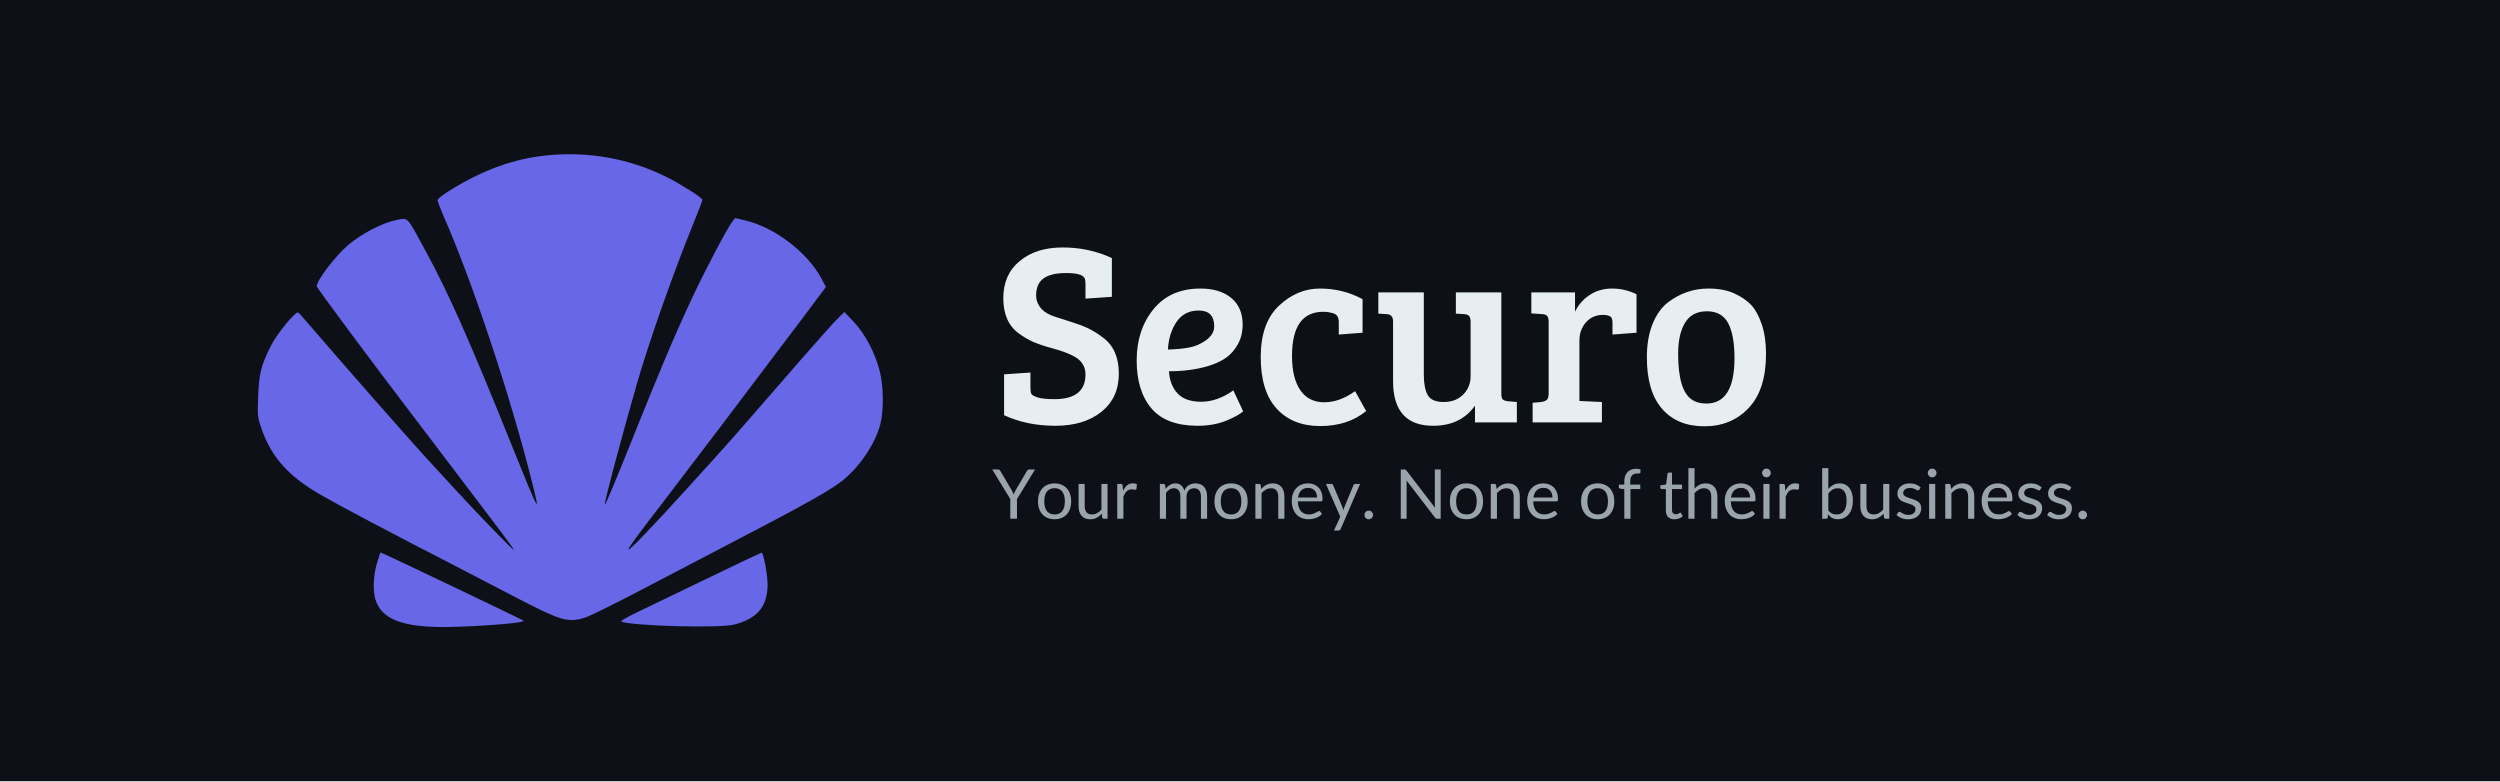
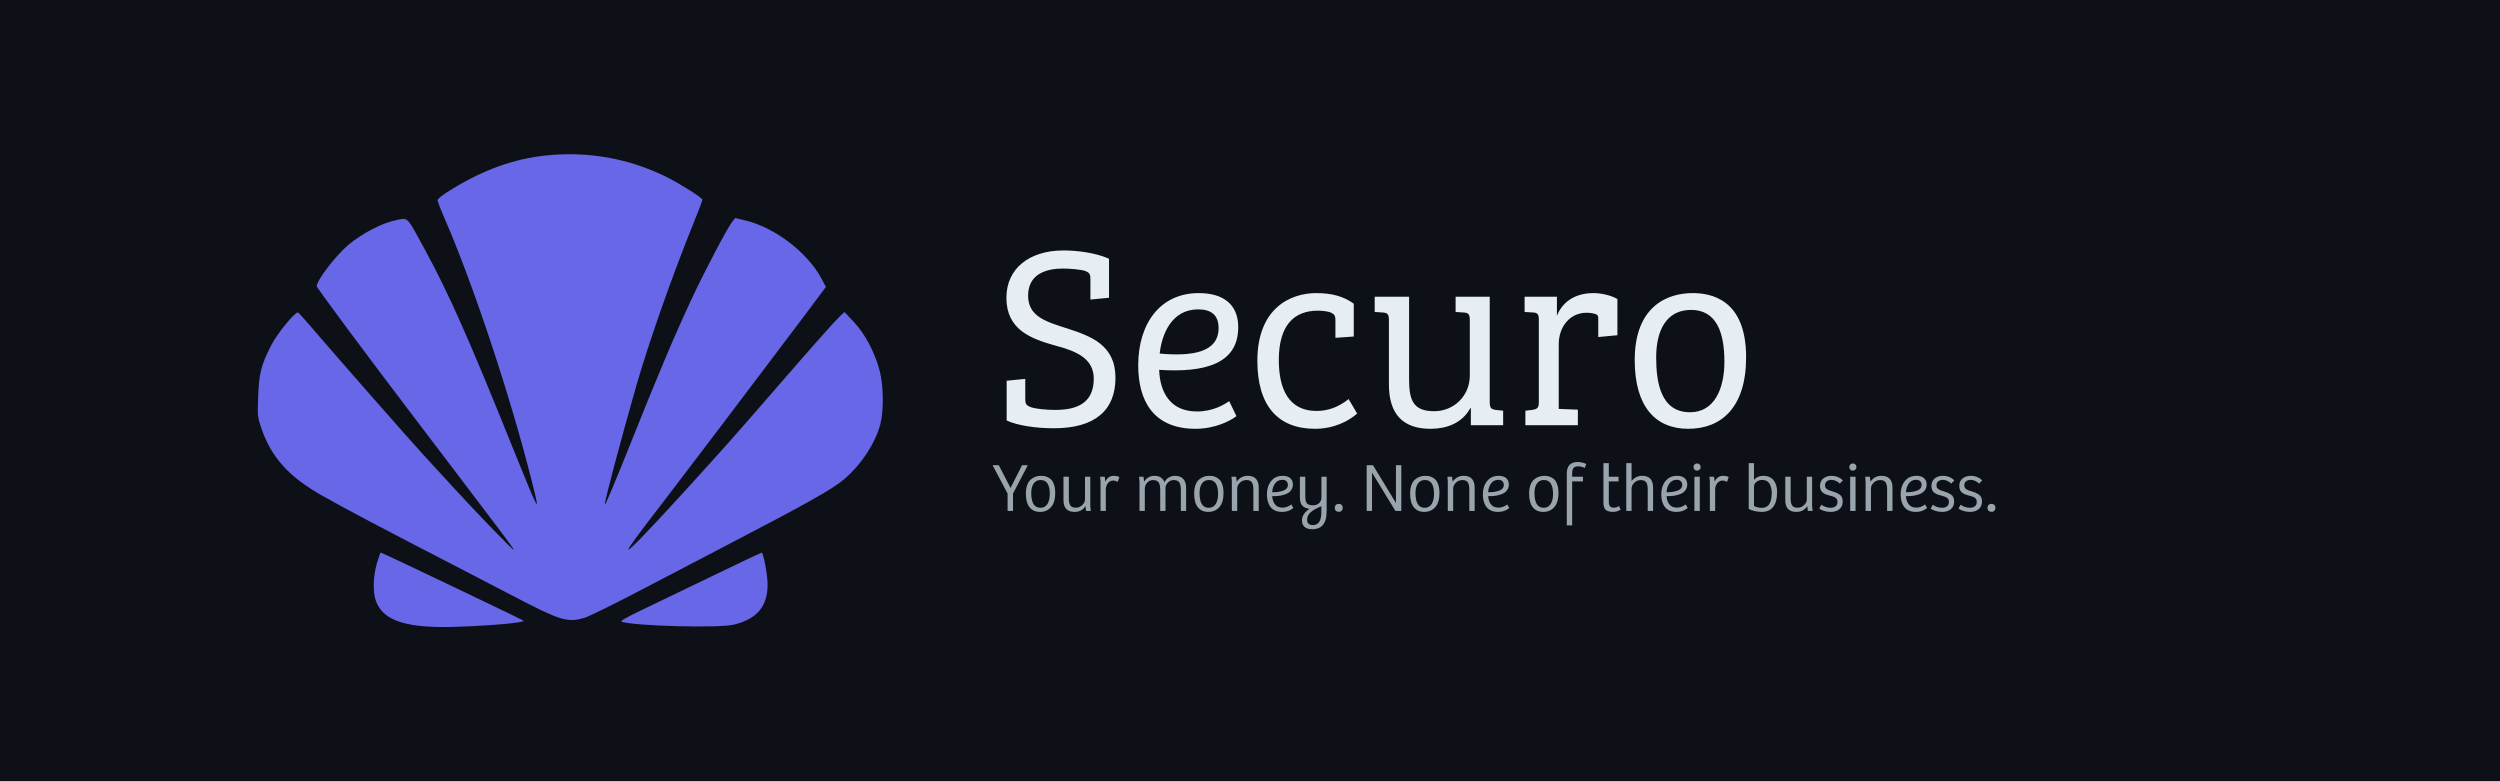
<svg xmlns="http://www.w3.org/2000/svg" viewBox="0 0 1600 500" width="1600" height="500" role="img" aria-label="Securo">
  <rect width="1600" height="500" fill="#0d1117" />
  <g transform="translate(153.90,57.94) scale(0.92103)">
    <g transform="translate(0,460) scale(0.1,-0.1) " fill="#6767e7">
      <path d="M2125 4149 c-222 -23 -430 -97 -652 -232 -66 -40 -103 -68 -103 -79 0 -9 19 -59 41 -110 197 -446 465 -1250 614 -1845 61 -242 56 -233 -140 252 -299 743 -439 1057 -601 1355 -132 242 -116 226 -200 210 -95 -18 -242 -94 -335 -173 -91 -78 -219 -246 -219 -287 0 -11 364 -501 695 -935 75 -99 202 -265 281 -370 79 -104 200 -264 269 -355 69 -90 125 -168 125 -172 0 -10 -239 236 -405 417 -70 77 -172 187 -225 245 -102 111 -597 675 -764 870 -54 63 -101 116 -106 118 -19 7 -147 -149 -188 -231 -69 -137 -83 -193 -89 -352 -5 -137 -5 -143 24 -227 69 -198 189 -332 419 -462 128 -74 473 -256 889 -470 94 -49 289 -150 435 -226 336 -175 381 -189 500 -154 29 8 193 89 364 178 171 90 435 227 586 306 607 316 773 409 857 481 118 101 213 247 249 379 25 94 23 270 -5 375 -33 126 -102 255 -178 336 l-66 70 -30 -28 c-38 -36 -176 -191 -477 -538 -283 -326 -309 -355 -576 -649 -251 -276 -410 -443 -418 -435 -5 5 65 102 260 354 158 206 589 774 936 1235 l176 235 -30 57 c-97 182 -323 356 -529 405 l-71 17 -19 -23 c-33 -41 -190 -338 -282 -535 -121 -259 -232 -522 -433 -1025 -93 -233 -170 -417 -172 -408 -4 18 107 434 219 827 89 308 250 766 403 1143 31 76 56 142 56 148 0 13 -149 108 -245 156 -262 131 -547 182 -840 152z" />
      <path d="M949 1318 c-28 -94 -31 -206 -6 -270 53 -136 217 -187 567 -174 239 8 470 29 457 42 -7 7 -985 474 -993 474 -2 0 -13 -33 -25 -72z" />
      <path d="M3280 1227 c-185 -89 -406 -196 -492 -237 -106 -50 -151 -77 -140 -81 85 -30 681 -46 782 -20 160 40 232 126 233 277 0 67 -29 225 -42 223 -3 0 -157 -73 -341 -162z" />
    </g>
  </g>
-   <g transform="translate(635.00,270.35)">
-     <path d="M39.86-14.89Q59.71-14.89 59.71-30.77Q59.71-39.04 50.95-43.01Q46.32-45.32 38.95-47.31Q31.59-49.29 26.71-51.36Q21.83-53.43 16.87-57.07Q7.11-64.35 7.11-79.48Q7.11-94.62 17.62-103.30Q28.12-111.98 45.08-111.98Q62.03-111.98 76.59-105.20L76.59-80.39L59.71-79.23L59.71-88.83Q59.71-91.31 59.05-92.47Q57.23-95.61 47.39-95.61Q37.55-95.61 32.83-92.14Q28.12-88.66 28.12-81.38Q28.12-76.09 32.09-72.12Q34.74-69.47 39.95-67.74Q45.16-66 51.03-64.18Q56.90-62.36 61.45-60.21Q66-58.06 70.96-54.26Q81.05-46.81 81.05-31.26Q81.05-15.71 69.89-6.78Q58.72 2.15 40.44 2.15Q22.17 2.15 7.61-4.63L7.61-30.77L24.48-31.92L24.48-21.83Q24.48-19.35 25.14-18.20Q25.80-17.04 29.20-15.96Q32.59-14.89 39.86-14.89M133.32-85.68Q145.73-85.68 153.01-79.65Q160.29-73.61 160.29-62.69Q160.29-55.41 157.14-49.87Q154-44.33 149.37-41.19Q144.74-38.05 138.12-36.06Q127.04-32.75 113.14-32.75Q113.64-23.98 118.60-18.61Q123.56-13.23 133.82-13.23Q144.08-13.23 154.33-20.51L160.62-7.11Q157.31-4.14 149.45-0.99Q141.59 2.15 131.50 2.15Q111.32 2.15 101.89-9.02Q92.47-20.18 92.47-39.70Q92.47-59.22 103.22-72.45Q113.97-85.68 133.32-85.68M125.80-47.89Q131.83-48.96 136.96-52.68Q142.09-56.41 142.09-61.53Q142.09-71.62 132.17-71.62Q122.90-71.62 117.94-64.26Q112.98-56.90 112.48-46.65Q119.76-46.81 125.80-47.89M191.88-42.51Q191.88-28.45 197.17-20.68Q202.47-12.90 212.47-12.90Q222.48-12.90 232.24-20.02L239.35-7.28Q227.61 2.32 209.91 2.32Q192.21 2.32 182.04-8.85Q171.86-20.02 171.86-41.85Q171.86-63.68 183.53-74.68Q195.19-85.68 209.83-85.68Q224.47-85.68 237.04-78.90L237.04-57.40L221.82-56.24L221.82-64.18Q221.82-68.65 218.59-69.72Q215.37-70.80 211.89-70.80Q191.88-70.80 191.88-42.51M330-13.56L335.79-13.07L335.79 0L308.99 0L308.99-10.75Q299.89 2.15 282.20 2.15Q256.56 2.15 256.56-26.47L256.56-64.68Q256.56-69.14 252.42-69.31L247.13-69.64L247.13-83.20L276.24-83.20L276.24-30.77Q276.24-22 278.72-17.53Q281.20-13.07 288.98-13.07Q296.75-13.07 301.47-17.86Q306.18-22.66 306.18-29.44L306.18-64.35Q306.18-66.99 305.27-68.07Q304.36-69.14 302.05-69.31L296.75-69.64L296.75-83.20L325.86-83.20L325.86-18.36Q325.86-15.71 326.69-14.80Q327.52-13.89 330-13.56M356.14-18.53L356.14-64.35Q356.14-66.99 355.23-68.07Q354.32-69.14 352-69.31L345.05-69.80L345.05-83.20L373.01-83.20L373.01-70.80Q375.98-77.25 382.27-81.47Q388.56-85.68 396.74-85.68Q404.93-85.68 412.38-82.05L412.38-57.40L396.99-56.24L396.99-63.85Q396.99-67.16 395.34-67.98Q393.52-68.81 390.87-68.81Q384.26-68.81 380.04-64.10Q375.82-59.38 375.82-52.11L375.82-13.73L390.21-13.07L390.21 0L345.88 0L345.88-12.57L351.34-13.07Q353.82-13.40 354.98-14.47Q356.14-15.55 356.14-18.53M457.04-12.08Q475.07-12.08 475.07-41.19Q475.07-55.91 471.02-63.52Q466.96-71.13 457.45-71.13Q447.94-71.13 443.47-63.85Q439.01-56.57 439.01-44Q439.01-20.68 447.61-14.72Q451.41-12.08 457.04-12.08M418.99-41.68Q418.99-53.92 422.63-62.94Q426.27-71.95 432.39-76.75Q444.14-85.68 458.36-85.68Q468.29-85.68 475.15-82.46Q482.02-79.23 485.90-75.02Q489.79-70.80 492.52-62.77Q495.25-54.75 495.25-43.83Q495.25-21.01 484.17-9.26Q473.08 2.48 455.80 2.48Q438.51 2.48 428.75-8.68Q418.99-19.85 418.99-41.68" fill="#e6edf3" />
+   <g transform="translate(635.00,272.11)">
+     <path d="M39.53 1.98C65.83 1.98 78.90-9.59 78.90-30.27C78.90-51.28 63.35-56.90 48.14-61.86C33.91-66.33 22.99-69.80 22.99-82.87C22.99-96.77 34.57-100.24 45.32-100.24C49.79-100.24 56.90-99.58 59.38-98.75C62.53-97.59 62.86-96.44 62.86-93.29L62.86-80.39L74.77-81.55L74.77-106.53C65.83-110.50 53.76-111.82 45.65-111.82C23.32-111.82 9.10-99.91 9.10-81.55C9.10-61.20 24.48-55.41 40.36-50.95C53.59-47.47 65.01-42.84 65.01-29.77C65.01-13.40 53.26-9.76 40.20-9.76C34.90-9.76 27.46-10.42 24.65-11.58C21.50-12.74 21.17-13.89 21.17-17.04L21.17-29.61L9.26-28.45L9.26-2.98C16.54 0.33 28.12 1.98 39.53 1.98M157.47-62.69C157.47-77.08 148.21-84.53 132.17-84.53C107.52-84.53 93.46-65.01 93.46-38.38C93.46-15.71 103.05 2.32 130.18 2.32C142.42 2.32 152.35-2.65 156.32-5.79L151.68-15.38C148.54-13.23 141.43-8.77 131.01-8.77C113.64-8.77 107.35-21.50 106.86-35.40C135.47-33.58 157.47-38.87 157.47-62.69M144.90-62.20C144.90-46.32 127.70-44 107.19-45.82C108.51-57.89 114.63-74.11 131.83-74.11C139.77-74.11 144.90-70.80 144.90-62.20M208.42-73.28C210.90-73.28 214.21-72.95 216.20-72.29C219.01-71.13 219.67-70.14 219.67-66.99L219.67-55.91L231.41-56.74L231.41-77.74C225.29-82.21 217.85-84.53 207.43-84.53C190.72-84.53 169.71-74.77 169.71-41.19C169.71-12.74 182.62 2.32 206.60 2.32C218.68 2.32 228.27-2.65 233.56-7.44L228.11-16.71C221.49-11.41 214.71-9.10 207.59-9.10C189.89-9.10 183.44-22.99 183.44-41.68C183.44-64.18 193.37-73.28 208.42-73.28M318.42-82.21L296.59-82.21L296.59-72.45L301.55-72.12C304.69-71.95 305.68-71.13 305.68-67.32L305.68-31.76C305.68-18.69 295.43-8.93 282.86-8.93C269.13-8.93 266.81-16.38 266.81-29.61L266.81-82.21L244.81-82.21L244.81-72.45L249.77-72.12C252.92-71.95 253.91-71.13 253.91-67.32L253.91-25.97C253.91-7.11 262.84 2.32 280.54 2.32C290.47 2.32 300.56-0.99 306.02-10.92L306.35-10.92L306.35 0L327.02 0L327.02-9.26L322.23-9.76C319.08-10.26 318.42-11.08 318.42-15.22M380.45-71.95C382.77-71.95 384.59-71.62 386.08-71.13C387.89-70.47 387.89-69.64 387.89-67.49L387.89-56.41L400.14-57.56L400.14-80.72C395.67-83.37 389.22-84.53 384.75-84.53C372.18-84.53 364.57-78.08 361.43-69.97L361.43-82.21L340.75-82.21L340.75-72.45L346.21-72.12C349.02-71.95 349.85-70.96 349.85-67.65L349.85-14.72C349.85-10.92 348.69-10.26 345.55-9.76L341.25-9.26L341.25 0L374.83 0L374.83-9.92L362.59-10.42L362.59-51.77C362.59-63.02 369.70-71.95 380.45-71.95M446.62-8.27C427.76-8.27 424.95-27.62 424.95-43.34C424.95-60.54 431.40-73.77 447.28-73.77C463.32-73.77 468.62-59.71 468.62-40.69C468.62-23.49 462.33-8.27 446.62-8.27M411.22-41.68C411.22-11.91 424.45 2.32 445.46 2.32C466.63 2.32 482.51-11.25 482.51-43.50C482.51-80.89 459.68-84.53 448.27-84.53C431.89-84.53 411.22-75.92 411.22-41.68" fill="#e6edf3" />
  </g>
-   <g transform="translate(635.00,332)">
-     <path d="M27.41-31.53L15.86-12.56L15.86 0L11.59 0L11.59-12.56L0.04-31.53L3.78-31.53Q4.36-31.53 4.69-31.25Q5.02-30.98 5.26-30.54L12.47-18.28Q12.87-17.51 13.20-16.84Q13.53-16.17 13.77-15.49Q14.01-16.17 14.32-16.84Q14.63-17.51 15-18.28L22.20-30.54Q22.40-30.91 22.75-31.22Q23.10-31.53 23.65-31.53L27.41-31.53M39.95-22.64Q42.39-22.64 44.35-21.82Q46.31-21.01 47.70-19.51Q49.08-18.02 49.82-15.89Q50.56-13.77 50.56-11.15Q50.56-8.51 49.82-6.40Q49.08-4.29 47.70-2.79Q46.31-1.30 44.35-0.49Q42.39 0.31 39.95 0.31Q37.49 0.31 35.52-0.49Q33.55-1.30 32.16-2.79Q30.78-4.29 30.04-6.40Q29.30-8.51 29.30-11.15Q29.30-13.77 30.04-15.89Q30.78-18.02 32.16-19.51Q33.55-21.01 35.52-21.82Q37.49-22.64 39.95-22.64M39.95-2.75Q43.25-2.75 44.88-4.96Q46.51-7.17 46.51-11.13Q46.51-15.11 44.88-17.34Q43.25-19.56 39.95-19.56Q38.28-19.56 37.04-18.99Q35.79-18.41 34.97-17.34Q34.14-16.26 33.74-14.68Q33.33-13.11 33.33-11.13Q33.33-7.17 34.97-4.96Q36.61-2.75 39.95-2.75M69.92-22.29L73.83-22.29L73.83 0L71.50 0Q70.66 0 70.44-0.81L70.14-3.21Q68.68-1.61 66.88-0.63Q65.08 0.35 62.74 0.35Q60.92 0.35 59.52-0.25Q58.12-0.86 57.18-1.96Q56.23-3.06 55.76-4.62Q55.29-6.18 55.29-8.07L55.29-22.29L59.20-22.29L59.20-8.07Q59.20-5.54 60.36-4.16Q61.51-2.77 63.89-2.77Q65.63-2.77 67.13-3.60Q68.64-4.42 69.92-5.87L69.92-22.29M83.49-21.21L83.75-17.82Q84.81-20.11 86.35-21.39Q87.89-22.68 90.11-22.68Q90.82-22.68 91.47-22.53Q92.11-22.37 92.62-22.04L92.33-19.12Q92.20-18.57 91.67-18.57Q91.37-18.57 90.77-18.70Q90.18-18.83 89.43-18.83Q88.37-18.83 87.55-18.52Q86.72-18.22 86.08-17.61Q85.43-17.01 84.91-16.11Q84.39-15.22 83.97-14.08L83.97 0L80.04 0L80.04-22.29L82.28-22.29Q82.92-22.29 83.16-22.04Q83.40-21.80 83.49-21.21M111.25 0L107.32 0L107.32-22.29L109.67-22.29Q110.51-22.29 110.70-21.47L110.99-19.18Q112.22-20.70 113.76-21.67Q115.30-22.64 117.33-22.64Q119.57-22.64 120.97-21.38Q122.36-20.13 122.98-18Q123.46-19.21 124.22-20.09Q124.98-20.97 125.93-21.54Q126.87-22.11 127.94-22.37Q129.01-22.64 130.11-22.64Q131.87-22.64 133.24-22.08Q134.62-21.52 135.57-20.44Q136.53-19.36 137.04-17.79Q137.54-16.21 137.54-14.19L137.54 0L133.61 0L133.61-14.19Q133.61-16.81 132.46-18.16Q131.32-19.51 129.16-19.51Q128.19-19.51 127.32-19.17Q126.46-18.83 125.80-18.17Q125.14-17.51 124.75-16.51Q124.37-15.51 124.37-14.19L124.37 0L120.43 0L120.43-14.19Q120.43-16.87 119.35-18.19Q118.27-19.51 116.20-19.51Q114.75-19.51 113.52-18.73Q112.29-17.95 111.25-16.61L111.25 0M152.90-22.64Q155.34-22.64 157.30-21.82Q159.26-21.01 160.64-19.51Q162.03-18.02 162.77-15.89Q163.50-13.77 163.50-11.15Q163.50-8.51 162.77-6.40Q162.03-4.29 160.64-2.79Q159.26-1.30 157.30-0.49Q155.34 0.31 152.90 0.31Q150.44 0.31 148.47-0.49Q146.50-1.30 145.11-2.79Q143.73-4.29 142.99-6.40Q142.25-8.51 142.25-11.15Q142.25-13.77 142.99-15.89Q143.73-18.02 145.11-19.51Q146.50-21.01 148.47-21.82Q150.44-22.64 152.90-22.64M152.90-2.75Q156.20-2.75 157.83-4.96Q159.46-7.17 159.46-11.13Q159.46-15.11 157.83-17.34Q156.20-19.56 152.90-19.56Q151.23-19.56 149.98-18.99Q148.74-18.41 147.92-17.34Q147.09-16.26 146.69-14.68Q146.28-13.11 146.28-11.13Q146.28-7.17 147.92-4.96Q149.56-2.75 152.90-2.75M171.84-21.47L172.15-19.05Q172.88-19.87 173.69-20.53Q174.50-21.19 175.42-21.66Q176.33-22.13 177.35-22.38Q178.38-22.64 179.56-22.64Q181.39-22.64 182.79-22.03Q184.18-21.43 185.12-20.32Q186.05-19.21 186.54-17.64Q187.02-16.08 187.02-14.19L187.02 0L183.08 0L183.08-14.19Q183.08-16.72 181.93-18.12Q180.77-19.51 178.42-19.51Q176.68-19.51 175.18-18.68Q173.67-17.84 172.39-16.41L172.39 0L168.45 0L168.45-22.29L170.81-22.29Q171.64-22.29 171.84-21.47M195.73-13.57L207.92-13.57Q207.92-14.94 207.54-16.07Q207.15-17.20 206.41-18.03Q205.68-18.85 204.62-19.30Q203.57-19.76 202.22-19.76Q199.41-19.76 197.77-18.12Q196.13-16.48 195.73-13.57M209.99-4.55L211.09-3.12Q210.36-2.24 209.35-1.59Q208.34-0.95 207.19-0.53Q206.03-0.11 204.80 0.10Q203.57 0.31 202.36 0.31Q200.05 0.31 198.10-0.47Q196.15-1.25 194.73-2.76Q193.31-4.27 192.52-6.49Q191.73-8.71 191.73-11.59Q191.73-13.93 192.44-15.95Q193.16-17.97 194.50-19.46Q195.84-20.94 197.78-21.79Q199.72-22.64 202.14-22.64Q204.14-22.64 205.84-21.97Q207.55-21.30 208.79-20.03Q210.03-18.77 210.74-16.91Q211.44-15.05 211.44-12.67Q211.44-11.75 211.24-11.44Q211.05-11.13 210.50-11.13L195.60-11.13Q195.67-9.02 196.19-7.46Q196.70-5.90 197.63-4.85Q198.55-3.81 199.83-3.29Q201.10-2.77 202.69-2.77Q204.16-2.77 205.23-3.11Q206.29-3.45 207.06-3.85Q207.83-4.25 208.35-4.59Q208.87-4.93 209.24-4.93Q209.73-4.93 209.99-4.55M232.36-22.29L235.47-22.29L223.04 6.58Q222.84 7.02 222.54 7.28Q222.24 7.55 221.63 7.55L218.72 7.55L222.79-1.30L213.60-22.29L216.99-22.29Q217.49-22.29 217.79-22.03Q218.09-21.78 218.20-21.47L224.16-7.44Q224.51-6.51 224.75-5.50Q225.06-6.53 225.41-7.46L231.20-21.47Q231.33-21.82 231.65-22.05Q231.97-22.29 232.36-22.29M238.26-2.42Q238.26-2.99 238.47-3.50Q238.68-4 239.04-4.38Q239.40-4.75 239.91-4.97Q240.42-5.19 240.99-5.19Q241.56-5.19 242.07-4.97Q242.57-4.75 242.95-4.38Q243.32-4 243.54-3.50Q243.76-2.99 243.76-2.42Q243.76-1.83 243.54-1.33Q243.32-0.84 242.95-0.46Q242.57-0.09 242.07 0.12Q241.56 0.33 240.99 0.33Q240.42 0.33 239.91 0.12Q239.40-0.09 239.04-0.46Q238.68-0.84 238.47-1.33Q238.26-1.83 238.26-2.42M283.29-31.53L287.03-31.53L287.03 0L284.90 0Q284.39 0 284.05-0.18Q283.71-0.35 283.38-0.77L265.14-24.53Q265.19-23.98 265.21-23.45Q265.23-22.92 265.23-22.46L265.23 0L261.49 0L261.49-31.53L263.69-31.53Q263.98-31.53 264.18-31.49Q264.37-31.46 264.53-31.38Q264.68-31.31 264.84-31.16Q264.99-31.02 265.17-30.80L283.40-7.06Q283.36-7.63 283.33-8.17Q283.29-8.71 283.29-9.20L283.29-31.53M303.56-22.64Q306-22.64 307.96-21.82Q309.91-21.01 311.30-19.51Q312.69-18.02 313.42-15.89Q314.16-13.77 314.16-11.15Q314.16-8.51 313.42-6.40Q312.69-4.29 311.30-2.79Q309.91-1.30 307.96-0.49Q306 0.31 303.56 0.31Q301.09 0.31 299.12-0.49Q297.15-1.30 295.77-2.79Q294.38-4.29 293.64-6.40Q292.91-8.51 292.91-11.15Q292.91-13.77 293.64-15.89Q294.38-18.02 295.77-19.51Q297.15-21.01 299.12-21.82Q301.09-22.64 303.56-22.64M303.56-2.75Q306.86-2.75 308.48-4.96Q310.11-7.17 310.11-11.13Q310.11-15.11 308.48-17.34Q306.86-19.56 303.56-19.56Q301.88-19.56 300.64-18.99Q299.40-18.41 298.57-17.34Q297.75-16.26 297.34-14.68Q296.93-13.11 296.93-11.13Q296.93-7.17 298.57-4.96Q300.21-2.75 303.56-2.75M322.50-21.47L322.81-19.05Q323.53-19.87 324.35-20.53Q325.16-21.19 326.07-21.66Q326.99-22.13 328.01-22.38Q329.03-22.64 330.22-22.64Q332.05-22.64 333.44-22.03Q334.84-21.43 335.77-20.32Q336.71-19.21 337.19-17.64Q337.68-16.08 337.68-14.19L337.68 0L333.74 0L333.74-14.19Q333.74-16.72 332.58-18.12Q331.43-19.51 329.08-19.51Q327.34-19.51 325.83-18.68Q324.32-17.84 323.05-16.41L323.05 0L319.11 0L319.11-22.29L321.46-22.29Q322.30-22.29 322.50-21.47M346.39-13.57L358.58-13.57Q358.58-14.94 358.19-16.07Q357.81-17.20 357.07-18.03Q356.33-18.85 355.28-19.30Q354.22-19.76 352.88-19.76Q350.06-19.76 348.42-18.12Q346.79-16.48 346.39-13.57M360.65-4.55L361.75-3.12Q361.02-2.24 360.01-1.59Q359-0.95 357.84-0.53Q356.69-0.11 355.45 0.10Q354.22 0.31 353.01 0.31Q350.70 0.31 348.75-0.47Q346.81-1.25 345.39-2.76Q343.97-4.27 343.18-6.49Q342.39-8.71 342.39-11.59Q342.39-13.93 343.10-15.95Q343.82-17.97 345.16-19.46Q346.50-20.94 348.44-21.79Q350.37-22.64 352.79-22.64Q354.79-22.64 356.50-21.97Q358.20-21.30 359.45-20.03Q360.69-18.77 361.39-16.91Q362.10-15.05 362.10-12.67Q362.10-11.75 361.90-11.44Q361.70-11.13 361.15-11.13L346.26-11.13Q346.32-9.02 346.84-7.46Q347.36-5.90 348.28-4.85Q349.21-3.81 350.48-3.29Q351.76-2.77 353.34-2.77Q354.82-2.77 355.88-3.11Q356.95-3.45 357.72-3.85Q358.49-4.25 359.01-4.59Q359.52-4.93 359.90-4.93Q360.38-4.93 360.65-4.55M387.55-22.64Q389.99-22.64 391.95-21.82Q393.91-21.01 395.30-19.51Q396.68-18.02 397.42-15.89Q398.16-13.77 398.16-11.15Q398.16-8.51 397.42-6.40Q396.68-4.29 395.30-2.79Q393.91-1.30 391.95-0.49Q389.99 0.31 387.55 0.31Q385.09 0.31 383.12-0.49Q381.15-1.30 379.76-2.79Q378.38-4.29 377.64-6.40Q376.90-8.51 376.90-11.15Q376.90-13.77 377.64-15.89Q378.38-18.02 379.76-19.51Q381.15-21.01 383.12-21.82Q385.09-22.64 387.55-22.64M387.55-2.75Q390.85-2.75 392.48-4.96Q394.11-7.17 394.11-11.13Q394.11-15.11 392.48-17.34Q390.85-19.56 387.55-19.56Q385.88-19.56 384.64-18.99Q383.39-18.41 382.57-17.34Q381.74-16.26 381.34-14.68Q380.93-13.11 380.93-11.13Q380.93-7.17 382.57-4.96Q384.21-2.75 387.55-2.75M408.50 0L404.56 0L404.56-18.94L402.09-19.23Q401.63-19.34 401.33-19.57Q401.04-19.80 401.04-20.24L401.04-21.85L404.56-21.85L404.56-24Q404.56-25.92 405.10-27.40Q405.64-28.89 406.64-29.91Q407.64-30.93 409.05-31.46Q410.45-31.99 412.21-31.99Q413.71-31.99 414.96-31.55L414.88-29.59Q414.83-29.06 414.29-29.02Q413.75-28.97 412.85-28.97Q411.84-28.97 411.01-28.71Q410.19-28.45 409.60-27.85Q409-27.26 408.68-26.29Q408.36-25.32 408.36-23.89L408.36-21.85L414.79-21.85L414.79-19.01L408.50-19.01L408.50 0M436.63 0.35Q433.99 0.35 432.57-1.12Q431.16-2.60 431.16-5.37L431.16-19.01L428.47-19.01Q428.12-19.01 427.88-19.22Q427.64-19.43 427.64-19.87L427.64-21.43L431.29-21.89L432.19-28.78Q432.26-29.11 432.49-29.31Q432.72-29.52 433.09-29.52L435.07-29.52L435.07-21.85L441.52-21.85L441.52-19.01L435.07-19.01L435.07-5.63Q435.07-4.22 435.75-3.54Q436.44-2.86 437.51-2.86Q438.13-2.86 438.58-3.02Q439.03-3.19 439.36-3.39Q439.69-3.59 439.92-3.75Q440.15-3.92 440.33-3.92Q440.64-3.92 440.88-3.54L442.02-1.67Q441.01-0.73 439.58-0.19Q438.15 0.35 436.63 0.35M449.50-32.41L449.50-19.32Q450.93-20.83 452.67-21.74Q454.41-22.64 456.68-22.64Q458.50-22.64 459.90-22.03Q461.30-21.43 462.23-20.32Q463.17-19.21 463.65-17.64Q464.13-16.08 464.13-14.19L464.13 0L460.20 0L460.20-14.19Q460.20-16.72 459.04-18.12Q457.89-19.51 455.53-19.51Q453.79-19.51 452.29-18.68Q450.78-17.84 449.50-16.41L449.50 0L445.57 0L445.57-32.41L449.50-32.41M472.85-13.57L485.03-13.57Q485.03-14.94 484.65-16.07Q484.26-17.20 483.53-18.03Q482.79-18.85 481.73-19.30Q480.68-19.76 479.34-19.76Q476.52-19.76 474.88-18.12Q473.24-16.48 472.85-13.57M487.10-4.55L488.20-3.12Q487.48-2.24 486.46-1.59Q485.45-0.95 484.30-0.53Q483.14-0.11 481.91 0.10Q480.68 0.31 479.47 0.31Q477.16 0.31 475.21-0.47Q473.26-1.25 471.84-2.76Q470.43-4.27 469.63-6.49Q468.84-8.71 468.84-11.59Q468.84-13.93 469.56-15.95Q470.27-17.97 471.61-19.46Q472.96-20.94 474.89-21.79Q476.83-22.64 479.25-22.64Q481.25-22.64 482.95-21.97Q484.66-21.30 485.90-20.03Q487.15-18.77 487.85-16.91Q488.55-15.05 488.55-12.67Q488.55-11.75 488.36-11.44Q488.16-11.13 487.61-11.13L472.71-11.13Q472.78-9.02 473.30-7.46Q473.81-5.90 474.74-4.85Q475.66-3.81 476.94-3.29Q478.21-2.77 479.80-2.77Q481.27-2.77 482.34-3.11Q483.41-3.45 484.18-3.85Q484.95-4.25 485.46-4.59Q485.98-4.93 486.35-4.93Q486.84-4.93 487.10-4.55M493.57-22.29L497.49-22.29L497.49 0L493.57 0L493.57-22.29M498.32-29.28Q498.32-28.71 498.09-28.21Q497.86-27.72 497.47-27.33Q497.09-26.95 496.57-26.73Q496.06-26.51 495.48-26.51Q494.91-26.51 494.42-26.73Q493.92-26.95 493.55-27.33Q493.17-27.72 492.95-28.21Q492.73-28.71 492.73-29.28Q492.73-29.85 492.95-30.37Q493.17-30.89 493.55-31.27Q493.92-31.66 494.42-31.88Q494.91-32.10 495.48-32.10Q496.06-32.10 496.57-31.88Q497.09-31.66 497.47-31.27Q497.86-30.89 498.09-30.37Q498.32-29.85 498.32-29.28M507.36-21.21L507.63-17.82Q508.68-20.11 510.22-21.39Q511.76-22.68 513.99-22.68Q514.69-22.68 515.34-22.53Q515.99-22.37 516.49-22.04L516.21-19.12Q516.08-18.57 515.55-18.57Q515.24-18.57 514.65-18.70Q514.05-18.83 513.30-18.83Q512.25-18.83 511.42-18.52Q510.60-18.22 509.95-17.61Q509.30-17.01 508.78-16.11Q508.27-15.22 507.85-14.08L507.85 0L503.91 0L503.91-22.29L506.15-22.29Q506.79-22.29 507.03-22.04Q507.28-21.80 507.36-21.21M535.13-16.15L535.13-5.37Q536.21-3.92 537.49-3.32Q538.78-2.73 540.32-2.73Q543.47-2.73 545.14-4.95Q546.81-7.17 546.81-11.57Q546.81-15.66 545.32-17.59Q543.84-19.51 541.09-19.51Q539.18-19.51 537.76-18.63Q536.34-17.75 535.13-16.15M535.13-32.41L535.13-19.07Q536.54-20.70 538.31-21.67Q540.08-22.64 542.39-22.64Q544.35-22.64 545.92-21.89Q547.49-21.14 548.59-19.72Q549.69-18.30 550.27-16.28Q550.86-14.26 550.86-11.73Q550.86-9.02 550.20-6.80Q549.54-4.58 548.29-3Q547.05-1.43 545.27-0.56Q543.49 0.31 541.27 0.31Q539.07 0.31 537.56-0.52Q536.05-1.34 534.93-2.86L534.73-0.84Q534.56 0 533.72 0L531.19 0L531.19-32.41L535.13-32.41M570.24-22.29L574.16-22.29L574.16 0L571.82 0Q570.99 0 570.77-0.81L570.46-3.21Q569.01-1.61 567.20-0.63Q565.40 0.35 563.07 0.35Q561.24 0.35 559.84-0.25Q558.45-0.86 557.50-1.96Q556.56-3.06 556.08-4.62Q555.61-6.18 555.61-8.07L555.61-22.29L559.53-22.29L559.53-8.07Q559.53-5.54 560.68-4.16Q561.84-2.77 564.21-2.77Q565.95-2.77 567.46-3.60Q568.96-4.42 570.24-5.87L570.24-22.29M594.22-20.04L593.34-18.61Q593.08-18.13 592.53-18.13Q592.20-18.13 591.78-18.37Q591.36-18.61 590.75-18.91Q590.15-19.21 589.31-19.46Q588.48-19.71 587.33-19.71Q586.34-19.71 585.55-19.46Q584.76-19.21 584.20-18.77Q583.64-18.33 583.34-17.74Q583.04-17.16 583.04-16.48Q583.04-15.62 583.54-15.05Q584.03-14.48 584.85-14.06Q585.66-13.64 586.70-13.32Q587.73-13 588.82-12.64Q589.91-12.28 590.94-11.84Q591.98-11.40 592.79-10.74Q593.60-10.08 594.10-9.12Q594.59-8.16 594.59-6.82Q594.59-5.28 594.04-3.97Q593.49-2.66 592.42-1.70Q591.34-0.75 589.78-0.20Q588.21 0.35 586.17 0.35Q583.84 0.35 581.94-0.41Q580.05-1.17 578.73-2.35L579.66-3.85Q579.83-4.14 580.07-4.29Q580.32-4.44 580.69-4.44Q581.09-4.44 581.53-4.14Q581.97-3.83 582.59-3.45Q583.22-3.08 584.12-2.77Q585.02-2.46 586.37-2.46Q587.51-2.46 588.37-2.76Q589.23-3.06 589.80-3.56Q590.37-4.07 590.64-4.73Q590.92-5.39 590.92-6.14Q590.92-7.06 590.42-7.67Q589.93-8.27 589.12-8.70Q588.30-9.13 587.26-9.45Q586.21-9.77 585.12-10.12Q584.03-10.47 582.99-10.92Q581.94-11.37 581.13-12.06Q580.32-12.74 579.82-13.74Q579.33-14.74 579.33-16.17Q579.33-17.45 579.85-18.62Q580.38-19.80 581.39-20.69Q582.41-21.58 583.88-22.11Q585.35-22.64 587.25-22.64Q589.45-22.64 591.19-21.95Q592.94-21.25 594.22-20.04M599.63-22.29L603.55-22.29L603.55 0L599.63 0L599.63-22.29M604.38-29.28Q604.38-28.71 604.15-28.21Q603.92-27.72 603.54-27.33Q603.15-26.95 602.63-26.73Q602.12-26.51 601.55-26.51Q600.97-26.51 600.48-26.73Q599.98-26.95 599.61-27.33Q599.24-27.72 599.02-28.21Q598.80-28.71 598.80-29.28Q598.80-29.85 599.02-30.37Q599.24-30.89 599.61-31.27Q599.98-31.66 600.48-31.88Q600.97-32.10 601.55-32.10Q602.12-32.10 602.63-31.88Q603.15-31.66 603.54-31.27Q603.92-30.89 604.15-30.37Q604.38-29.85 604.38-29.28M613.36-21.47L613.67-19.05Q614.39-19.87 615.21-20.53Q616.02-21.19 616.93-21.66Q617.85-22.13 618.87-22.38Q619.89-22.64 621.08-22.64Q622.91-22.64 624.30-22.03Q625.70-21.43 626.64-20.32Q627.57-19.21 628.06-17.64Q628.54-16.08 628.54-14.19L628.54 0L624.60 0L624.60-14.19Q624.60-16.72 623.45-18.12Q622.29-19.51 619.94-19.51Q618.20-19.51 616.69-18.68Q615.19-17.84 613.91-16.41L613.91 0L609.97 0L609.97-22.29L612.33-22.29Q613.16-22.29 613.36-21.47M637.25-13.57L649.44-13.57Q649.44-14.94 649.05-16.07Q648.67-17.20 647.93-18.03Q647.20-18.85 646.14-19.30Q645.08-19.76 643.74-19.76Q640.93-19.76 639.29-18.12Q637.65-16.48 637.25-13.57M651.51-4.55L652.61-3.12Q651.88-2.24 650.87-1.59Q649.86-0.95 648.70-0.53Q647.55-0.11 646.32 0.10Q645.08 0.31 643.87 0.31Q641.56 0.31 639.62-0.47Q637.67-1.25 636.25-2.76Q634.83-4.27 634.04-6.49Q633.25-8.71 633.25-11.59Q633.25-13.93 633.96-15.95Q634.68-17.97 636.02-19.46Q637.36-20.94 639.30-21.79Q641.23-22.64 643.65-22.64Q645.66-22.64 647.36-21.97Q649.07-21.30 650.31-20.03Q651.55-18.77 652.26-16.91Q652.96-15.05 652.96-12.67Q652.96-11.75 652.76-11.44Q652.56-11.13 652.01-11.13L637.12-11.13Q637.19-9.02 637.70-7.46Q638.22-5.90 639.14-4.85Q640.07-3.81 641.34-3.29Q642.62-2.77 644.20-2.77Q645.68-2.77 646.74-3.11Q647.81-3.45 648.58-3.85Q649.35-4.25 649.87-4.59Q650.39-4.93 650.76-4.93Q651.24-4.93 651.51-4.55M671.62-20.04L670.74-18.61Q670.47-18.13 669.92-18.13Q669.59-18.13 669.17-18.37Q668.76-18.61 668.15-18.91Q667.55-19.21 666.71-19.46Q665.87-19.71 664.73-19.71Q663.74-19.71 662.95-19.46Q662.16-19.21 661.59-18.77Q661.03-18.33 660.74-17.74Q660.44-17.16 660.44-16.48Q660.44-15.62 660.93-15.05Q661.43-14.48 662.24-14.06Q663.06-13.64 664.09-13.32Q665.13-13 666.21-12.64Q667.30-12.28 668.34-11.84Q669.37-11.40 670.19-10.74Q671-10.08 671.49-9.12Q671.99-8.16 671.99-6.82Q671.99-5.28 671.44-3.97Q670.89-2.66 669.81-1.70Q668.73-0.75 667.17-0.20Q665.61 0.35 663.56 0.35Q661.23 0.35 659.34-0.41Q657.45-1.17 656.13-2.35L657.05-3.85Q657.23-4.14 657.47-4.29Q657.71-4.44 658.09-4.44Q658.48-4.44 658.92-4.14Q659.36-3.83 659.99-3.45Q660.62-3.08 661.52-2.77Q662.42-2.46 663.76-2.46Q664.91-2.46 665.76-2.76Q666.62-3.06 667.19-3.56Q667.77-4.07 668.04-4.73Q668.32-5.39 668.32-6.14Q668.32-7.06 667.82-7.67Q667.33-8.27 666.51-8.70Q665.70-9.13 664.65-9.45Q663.61-9.77 662.52-10.12Q661.43-10.47 660.38-10.92Q659.34-11.37 658.53-12.06Q657.71-12.74 657.22-13.74Q656.72-14.74 656.72-16.17Q656.72-17.45 657.25-18.62Q657.78-19.80 658.79-20.69Q659.80-21.58 661.28-22.11Q662.75-22.64 664.64-22.64Q666.84-22.64 668.59-21.95Q670.34-21.25 671.62-20.04M690.67-20.04L689.79-18.61Q689.52-18.13 688.97-18.13Q688.64-18.13 688.23-18.37Q687.81-18.61 687.20-18.91Q686.60-19.21 685.76-19.46Q684.93-19.71 683.78-19.71Q682.79-19.71 682-19.46Q681.21-19.21 680.65-18.77Q680.09-18.33 679.79-17.74Q679.49-17.16 679.49-16.48Q679.49-15.62 679.99-15.05Q680.48-14.48 681.30-14.06Q682.11-13.64 683.14-13.32Q684.18-13 685.27-12.64Q686.36-12.28 687.39-11.84Q688.42-11.40 689.24-10.74Q690.05-10.08 690.55-9.12Q691.04-8.16 691.04-6.82Q691.04-5.28 690.49-3.97Q689.94-2.66 688.86-1.70Q687.79-0.75 686.22-0.20Q684.66 0.35 682.62 0.35Q680.28 0.35 678.39-0.41Q676.50-1.17 675.18-2.35L676.10-3.85Q676.28-4.14 676.52-4.29Q676.76-4.44 677.14-4.44Q677.53-4.44 677.97-4.14Q678.41-3.83 679.04-3.45Q679.67-3.08 680.57-2.77Q681.47-2.46 682.81-2.46Q683.96-2.46 684.82-2.76Q685.67-3.06 686.25-3.56Q686.82-4.07 687.09-4.73Q687.37-5.39 687.37-6.14Q687.37-7.06 686.87-7.67Q686.38-8.27 685.56-8.70Q684.75-9.13 683.70-9.45Q682.66-9.77 681.57-10.12Q680.48-10.47 679.44-10.92Q678.39-11.37 677.58-12.06Q676.76-12.74 676.27-13.74Q675.77-14.74 675.77-16.17Q675.77-17.45 676.30-18.62Q676.83-19.80 677.84-20.69Q678.85-21.58 680.33-22.11Q681.80-22.64 683.69-22.64Q685.89-22.64 687.64-21.95Q689.39-21.25 690.67-20.04M695.20-2.42Q695.20-2.99 695.41-3.50Q695.62-4 695.98-4.38Q696.34-4.75 696.85-4.97Q697.36-5.19 697.93-5.19Q698.50-5.19 699.01-4.97Q699.51-4.75 699.89-4.38Q700.26-4 700.48-3.50Q700.70-2.99 700.70-2.42Q700.70-1.83 700.48-1.33Q700.26-0.84 699.89-0.46Q699.51-0.09 699.01 0.12Q698.50 0.33 697.93 0.33Q697.36 0.33 696.85 0.12Q696.34-0.09 695.98-0.46Q695.62-0.84 695.41-1.33Q695.20-1.83 695.20-2.42" fill="#9aa4ad" />
+   <g transform="translate(635.00,327)">
+     <path d="M11.75-14.70L19.10-29.26L22.79-29.26L13.33-11.13L13.33 0L9.86 0L9.86-11.13L0.26-29.26L4.22-29.26L11.75-14.70M30.89-2.02Q33.88-2.02 35.38-4.49Q36.87-6.95 36.87-10.82Q36.87-19.80 31.06-19.80Q28.07-19.80 26.53-17.53Q24.99-15.27 24.99-11.53Q24.99-2.02 30.89-2.02M21.56-11.09Q21.56-14.34 22.44-16.68Q23.32-19.01 24.84-20.22Q26.36-21.43 27.94-21.96Q29.52-22.48 31.33-22.48Q32.43-22.48 33.44-22.31Q34.45-22.13 35.79-21.47Q37.14-20.81 38.08-19.71Q39.03-18.61 39.69-16.50Q40.35-14.39 40.35-11.57Q40.35-5.46 37.66-2.42Q34.98 0.62 30.58 0.62Q26.31 0.62 23.94-2.33Q21.56-5.28 21.56-11.09M59.40-7.35L59.40-21.87L62.79-21.87L62.79-3.21L63.10 0L60.06 0L59.71-2.99L59.62-2.99Q57.29 0.62 52.71 0.62Q45.63 0.62 45.63-6.91L45.63-21.87L49.06-21.87L49.06-7.88Q49.06-5.06 49.98-3.56Q50.91-2.07 53.59-2.07Q55.84-2.07 57.62-3.74Q59.40-5.41 59.40-7.35M72.73-13.95L72.73 0L69.34 0L69.34-18.88L69.08-21.87L72.03-21.87L72.42-18.70Q74.05-22.48 77.92-22.48Q80.08-22.48 81.40-21.65L80.34-18.61Q78.76-19.45 77.48-19.45Q75.46-19.45 74.14-17.84Q72.82-16.24 72.73-13.95M97.68-14.30L97.68 0L94.29 0L94.29-18.57L93.98-21.87L96.84-21.87L97.24-18.74Q99.62-22.48 103.97-22.48Q108.59-22.48 110.26-18.39Q111.28-20.37 113.10-21.43Q114.93-22.48 117.08-22.48Q120.47-22.48 122.30-20.48Q124.12-18.48 124.12-14.74L124.12 0L120.74 0L120.74-13.82Q120.74-16.59 119.79-18.17Q118.84-19.76 116.20-19.76Q114-19.76 112.46-18.17Q110.92-16.59 110.92-14.52L110.92 0L107.54 0L107.54-13.77Q107.54-15 107.38-15.93Q107.23-16.85 106.81-17.80Q106.39-18.74 105.42-19.25Q104.46-19.76 103-19.76Q100.72-19.76 99.20-18.11Q97.68-16.46 97.68-14.30M138.60-2.02Q141.59-2.02 143.09-4.49Q144.58-6.95 144.58-10.82Q144.58-19.80 138.78-19.80Q135.78-19.80 134.24-17.53Q132.70-15.27 132.70-11.53Q132.70-2.02 138.60-2.02M129.27-11.09Q129.27-14.34 130.15-16.68Q131.03-19.01 132.55-20.22Q134.07-21.43 135.65-21.96Q137.24-22.48 139.04-22.48Q140.14-22.48 141.15-22.31Q142.16-22.13 143.51-21.47Q144.85-20.81 145.79-19.71Q146.74-18.61 147.40-16.50Q148.06-14.39 148.06-11.57Q148.06-5.46 145.38-2.42Q142.69 0.62 138.29 0.62Q134.02 0.62 131.65-2.33Q129.27-5.28 129.27-11.09M156.82-14.34L156.82 0L153.38 0L153.38-18.57L153.16-21.87L156.11-21.87L156.51-18.70Q159.06-22.48 163.59-22.48Q167.02-22.48 168.81-20.57Q170.59-18.66 170.59-14.92L170.59 0L167.16 0L167.16-13.86Q167.16-16.68 166.23-18.22Q165.31-19.76 162.76-19.76Q160.29-19.76 158.55-18.08Q156.82-16.41 156.82-14.34M186.03-22.48Q189.07-22.48 190.76-20.99Q192.46-19.49 192.46-17.03Q192.46-14.74 191.22-13.13Q189.99-11.53 187.97-10.78Q185.94-10.03 184.12-9.75Q182.29-9.46 180.36-9.46Q180.14-9.46 179.76-9.48Q179.39-9.50 179.21-9.50Q179.34-6.42 180.97-4.27Q182.60-2.11 185.81-2.11Q188.72-2.11 191.44-4.14L192.76-1.89Q189.77 0.62 185.59 0.62Q180.66 0.62 178.24-2.40Q175.82-5.41 175.82-10.60Q175.82-15.71 178.51-19.10Q181.19-22.48 186.03-22.48M189.24-16.63Q189.24-18.17 188.30-19.05Q187.35-19.93 185.86-19.93Q182.64-19.93 180.99-17.51Q179.34-15.09 179.21-12.01Q179.34-12.01 179.63-11.99Q179.92-11.97 180.09-11.97Q181.46-11.97 182.82-12.17Q184.18-12.36 185.75-12.80Q187.31-13.24 188.28-14.23Q189.24-15.22 189.24-16.63M214.06-21.87L214.06-0.88Q214.06 2.95 213.49 5.19Q211.82 11.70 204.91 11.70Q201.61 11.70 199.94 10.23Q198.26 8.76 198.26 6.16Q198.26 1.80 203.10-1.36Q200.11-1.67 198.53-3.34Q196.94-5.02 196.94-8.58L196.94-21.87L200.38-21.87L200.38-9.50Q200.38-8.01 200.51-7.13Q200.64-6.25 201.10-5.35Q201.56-4.44 202.62-4.03Q203.68-3.61 205.35-3.61Q207.81-3.61 209.26-5.04Q210.72-6.47 210.72-8.76L210.72-21.87L214.06-21.87M201.56 5.72Q201.56 9.06 205.26 9.06Q210.67 9.06 210.67 0.79L210.67-3.04Q206.18-1.19 203.87 0.81Q201.56 2.82 201.56 5.72M219.25-1.98Q219.25-3.08 219.96-3.81Q220.66-4.53 221.76-4.53Q222.95-4.53 223.65-3.85Q224.36-3.17 224.36-2.02Q224.36-0.88 223.67-0.15Q222.99 0.57 221.89 0.57Q220.66 0.57 219.96-0.11Q219.25-0.79 219.25-1.98M258.41-5.15L258.41-29.26L261.84-29.26L261.84 0L258.06 0L243.14-24.46L243.10-24.46L243.10 0L239.67 0L239.67-29.26L243.72-29.26L258.37-5.15L258.41-5.15M276.80-2.02Q279.80-2.02 281.29-4.49Q282.79-6.95 282.79-10.82Q282.79-19.80 276.98-19.80Q273.99-19.80 272.45-17.53Q270.91-15.27 270.91-11.53Q270.91-2.02 276.80-2.02M267.48-11.09Q267.48-14.34 268.36-16.68Q269.24-19.01 270.75-20.22Q272.27-21.43 273.86-21.96Q275.44-22.48 277.24-22.48Q278.34-22.48 279.36-22.31Q280.37-22.13 281.71-21.47Q283.05-20.81 284-19.71Q284.94-18.61 285.60-16.50Q286.26-14.39 286.26-11.57Q286.26-5.46 283.58-2.42Q280.90 0.62 276.50 0.62Q272.23 0.62 269.85-2.33Q267.48-5.28 267.48-11.09M295.02-14.34L295.02 0L291.59 0L291.59-18.57L291.37-21.87L294.32-21.87L294.71-18.70Q297.26-22.48 301.80-22.48Q305.23-22.48 307.01-20.57Q308.79-18.66 308.79-14.92L308.79 0L305.36 0L305.36-13.86Q305.36-16.68 304.44-18.22Q303.51-19.76 300.96-19.76Q298.50-19.76 296.76-18.08Q295.02-16.41 295.02-14.34M324.24-22.48Q327.27-22.48 328.97-20.99Q330.66-19.49 330.66-17.03Q330.66-14.74 329.43-13.13Q328.20-11.53 326.17-10.78Q324.15-10.03 322.32-9.75Q320.50-9.46 318.56-9.46Q318.34-9.46 317.97-9.48Q317.59-9.50 317.42-9.50Q317.55-6.42 319.18-4.27Q320.80-2.11 324.02-2.11Q326.92-2.11 329.65-4.14L330.97-1.89Q327.98 0.62 323.80 0.62Q318.87 0.62 316.45-2.40Q314.03-5.41 314.03-10.60Q314.03-15.71 316.71-19.10Q319.40-22.48 324.24-22.48M327.45-16.63Q327.45-18.17 326.50-19.05Q325.56-19.93 324.06-19.93Q320.85-19.93 319.20-17.51Q317.55-15.09 317.42-12.01Q317.55-12.01 317.83-11.99Q318.12-11.97 318.30-11.97Q319.66-11.97 321.02-12.17Q322.39-12.36 323.95-12.80Q325.51-13.24 326.48-14.23Q327.45-15.22 327.45-16.63M352.97-2.02Q355.96-2.02 357.46-4.49Q358.95-6.95 358.95-10.82Q358.95-19.80 353.14-19.80Q350.15-19.80 348.61-17.53Q347.07-15.27 347.07-11.53Q347.07-2.02 352.97-2.02M343.64-11.09Q343.64-14.34 344.52-16.68Q345.40-19.01 346.92-20.22Q348.44-21.43 350.02-21.96Q351.60-22.48 353.41-22.48Q354.51-22.48 355.52-22.31Q356.53-22.13 357.87-21.47Q359.22-20.81 360.16-19.71Q361.11-18.61 361.77-16.50Q362.43-14.39 362.43-11.57Q362.43-5.46 359.74-2.42Q357.06 0.62 352.66 0.62Q348.39 0.62 346.02-2.33Q343.64-5.28 343.64-11.09M378.09-18.92L371.18-18.92L371.18 9.24L367.75 9.24L367.75-23.94Q367.75-31.33 374.84-31.33Q376.11-31.33 377.70-30.93Q379.28-30.54 380.20-30.05L379.24-27.50Q377.12-28.56 374.92-28.56Q372.86-28.56 372.02-27.43Q371.18-26.31 371.18-24.02L371.18-21.87L378.09-21.87L378.09-18.92M391.20-5.98L391.20-30.58L394.64-30.58L394.64-21.87L400.88-21.87L400.88-18.92L394.64-18.92L394.64-5.90Q394.64-3.78 395.43-2.93Q396.22-2.07 397.85-2.07Q399.39-2.07 401.19-3.12L402.20-0.84Q400.09 0.62 397.23 0.62Q395.56 0.62 394.37 0.20Q393.18-0.22 392.57-0.77Q391.95-1.32 391.64-2.31Q391.34-3.30 391.27-4.03Q391.20-4.75 391.20-5.98M409.20-14.34L409.20 0L405.81 0L405.81-30.58L409.20-30.58L409.20-19.18Q411.93-22.48 415.98-22.48Q422.97-22.48 422.97-14.92L422.97 0L419.54 0L419.54-13.99Q419.54-16.72 418.62-18.24Q417.69-19.76 415.05-19.76Q412.72-19.76 410.96-18.06Q409.20-16.37 409.20-14.34M438.42-22.48Q441.45-22.48 443.15-20.99Q444.84-19.49 444.84-17.03Q444.84-14.74 443.61-13.13Q442.38-11.53 440.35-10.78Q438.33-10.03 436.50-9.75Q434.68-9.46 432.74-9.46Q432.52-9.46 432.15-9.48Q431.77-9.50 431.60-9.50Q431.73-6.42 433.36-4.27Q434.98-2.11 438.20-2.11Q441.10-2.11 443.83-4.14L445.15-1.89Q442.16 0.62 437.98 0.62Q433.05 0.62 430.63-2.40Q428.21-5.41 428.21-10.60Q428.21-15.71 430.89-19.10Q433.58-22.48 438.42-22.48M441.63-16.63Q441.63-18.17 440.68-19.05Q439.74-19.93 438.24-19.93Q435.03-19.93 433.38-17.51Q431.73-15.09 431.60-12.01Q431.73-12.01 432.01-11.99Q432.30-11.97 432.48-11.97Q433.84-11.97 435.20-12.17Q436.57-12.36 438.13-12.80Q439.69-13.24 440.66-14.23Q441.63-15.22 441.63-16.63M452.85-21.87L452.85 0L449.42 0L449.42-21.87L452.85-21.87M448.84-28.12Q448.84-29.08 449.50-29.74Q450.16-30.40 451.13-30.40Q452.10-30.40 452.76-29.74Q453.42-29.08 453.42-28.12Q453.42-27.10 452.76-26.44Q452.10-25.78 451.09-25.78Q450.12-25.78 449.48-26.44Q448.84-27.10 448.84-28.12M462.70-13.95L462.70 0L459.32 0L459.32-18.88L459.05-21.87L462-21.87L462.40-18.70Q464.02-22.48 467.90-22.48Q470.05-22.48 471.37-21.65L470.32-18.61Q468.73-19.45 467.46-19.45Q465.43-19.45 464.11-17.84Q462.79-16.24 462.70-13.95M484.18-1.32L484.18-30.58L487.56-30.58L487.56-19.93Q489.85-22.48 493.59-22.48Q497.68-22.48 500.02-19.71Q502.35-16.94 502.35-12.10Q502.35-5.76 499.82-2.57Q497.29 0.62 492.58 0.62Q490.38 0.62 487.94 0.07Q485.50-0.48 484.18-1.32M487.56-15.49L487.56-3.21Q489.68-1.98 492.62-1.98Q498.92-1.98 498.92-11.57Q498.92-12.98 498.65-14.30Q498.39-15.62 497.77-16.94Q497.16-18.26 495.86-19.05Q494.56-19.84 492.76-19.84Q490.64-19.84 489.10-18.59Q487.56-17.34 487.56-15.49M521.36-7.35L521.36-21.87L524.74-21.87L524.74-3.21L525.05 0L522.02 0L521.66-2.99L521.58-2.99Q519.24 0.62 514.67 0.62Q507.58 0.62 507.58-6.91L507.58-21.87L511.02-21.87L511.02-7.88Q511.02-5.06 511.94-3.56Q512.86-2.07 515.55-2.07Q517.79-2.07 519.57-3.74Q521.36-5.41 521.36-7.35M529.32-1.50L530.64-3.96Q533.46-2.02 536.62-2.02Q538.56-2.02 539.77-2.97Q540.98-3.92 540.98-5.76Q540.98-7.52 539.84-8.36Q538.69-9.20 536.45-9.72Q534.91-10.08 533.90-10.45Q532.88-10.82 531.85-11.53Q530.82-12.23 530.31-13.33Q529.80-14.43 529.80-16.02Q529.80-19.14 531.94-20.81Q534.07-22.48 537.15-22.48Q541.51-22.48 544.46-19.54L542.48-17.51Q539.97-19.89 537.02-19.89Q535.39-19.89 534.20-19.03Q533.02-18.17 533.02-16.50Q533.02-15.58 533.35-14.92Q533.68-14.26 534.47-13.79Q535.26-13.33 535.83-13.13Q536.40-12.94 537.68-12.54Q539.31-12.06 540.14-11.70Q540.98-11.35 542.12-10.63Q543.27-9.90 543.80-8.78Q544.32-7.66 544.32-6.07Q544.32-2.90 542.21-1.14Q540.10 0.62 536.67 0.62Q534.25 0.62 532.22-0.07Q530.20-0.75 529.32-1.50M552.55-21.87L552.55 0L549.12 0L549.12-21.87L552.55-21.87M548.55-28.12Q548.55-29.08 549.21-29.74Q549.87-30.40 550.84-30.40Q551.80-30.40 552.46-29.74Q553.12-29.08 553.12-28.12Q553.12-27.10 552.46-26.44Q551.80-25.78 550.79-25.78Q549.82-25.78 549.19-26.44Q548.55-27.10 548.55-28.12M562.41-14.34L562.41 0L558.98 0L558.98-18.57L558.76-21.87L561.70-21.87L562.10-18.70Q564.65-22.48 569.18-22.48Q572.62-22.48 574.40-20.57Q576.18-18.66 576.18-14.92L576.18 0L572.75 0L572.75-13.86Q572.75-16.68 571.82-18.22Q570.90-19.76 568.35-19.76Q565.88-19.76 564.15-18.08Q562.41-16.41 562.41-14.34M591.62-22.48Q594.66-22.48 596.35-20.99Q598.05-19.49 598.05-17.03Q598.05-14.74 596.82-13.13Q595.58-11.53 593.56-10.78Q591.54-10.03 589.71-9.75Q587.88-9.46 585.95-9.46Q585.73-9.46 585.35-9.48Q584.98-9.50 584.80-9.50Q584.94-6.42 586.56-4.27Q588.19-2.11 591.40-2.11Q594.31-2.11 597.04-4.14L598.36-1.89Q595.36 0.62 591.18 0.62Q586.26 0.62 583.84-2.40Q581.42-5.41 581.42-10.60Q581.42-15.71 584.10-19.10Q586.78-22.48 591.62-22.48M594.84-16.63Q594.84-18.17 593.89-19.05Q592.94-19.93 591.45-19.93Q588.24-19.93 586.59-17.51Q584.94-15.09 584.80-12.01Q584.94-12.01 585.22-11.99Q585.51-11.97 585.68-11.97Q587.05-11.97 588.41-12.17Q589.78-12.36 591.34-12.80Q592.90-13.24 593.87-14.23Q594.84-15.22 594.84-16.63M600.64-1.50L601.96-3.96Q604.78-2.02 607.95-2.02Q609.88-2.02 611.09-2.97Q612.30-3.92 612.30-5.76Q612.30-7.52 611.16-8.36Q610.02-9.20 607.77-9.72Q606.23-10.08 605.22-10.45Q604.21-10.82 603.17-11.53Q602.14-12.23 601.63-13.33Q601.13-14.43 601.13-16.02Q601.13-19.14 603.26-20.81Q605.40-22.48 608.48-22.48Q612.83-22.48 615.78-19.54L613.80-17.51Q611.29-19.89 608.34-19.89Q606.72-19.89 605.53-19.03Q604.34-18.17 604.34-16.50Q604.34-15.58 604.67-14.92Q605-14.26 605.79-13.79Q606.58-13.33 607.16-13.13Q607.73-12.94 609-12.54Q610.63-12.06 611.47-11.70Q612.30-11.35 613.45-10.63Q614.59-9.90 615.12-8.78Q615.65-7.66 615.65-6.07Q615.65-2.90 613.54-1.14Q611.42 0.62 607.99 0.62Q605.57 0.62 603.55-0.07Q601.52-0.75 600.64-1.50M618.46-1.50L619.78-3.96Q622.60-2.02 625.77-2.02Q627.70-2.02 628.91-2.97Q630.12-3.92 630.12-5.76Q630.12-7.52 628.98-8.36Q627.84-9.20 625.59-9.72Q624.05-10.08 623.04-10.45Q622.03-10.82 620.99-11.53Q619.96-12.23 619.45-13.33Q618.95-14.43 618.95-16.02Q618.95-19.14 621.08-20.81Q623.22-22.48 626.30-22.48Q630.65-22.48 633.60-19.54L631.62-17.51Q629.11-19.89 626.16-19.89Q624.54-19.89 623.35-19.03Q622.16-18.17 622.16-16.50Q622.16-15.58 622.49-14.92Q622.82-14.26 623.61-13.79Q624.40-13.33 624.98-13.13Q625.55-12.94 626.82-12.54Q628.45-12.06 629.29-11.70Q630.12-11.35 631.27-10.63Q632.41-9.90 632.94-8.78Q633.47-7.66 633.47-6.07Q633.47-2.90 631.36-1.14Q629.24 0.62 625.81 0.62Q623.39 0.62 621.37-0.07Q619.34-0.75 618.46-1.50M636.99-1.98Q636.99-3.08 637.69-3.81Q638.40-4.53 639.50-4.53Q640.68-4.53 641.39-3.85Q642.09-3.17 642.09-2.02Q642.09-0.88 641.41-0.15Q640.73 0.57 639.63 0.57Q638.40 0.57 637.69-0.11Q636.99-0.79 636.99-1.98" fill="#9aa4ad" />
  </g>
</svg>
